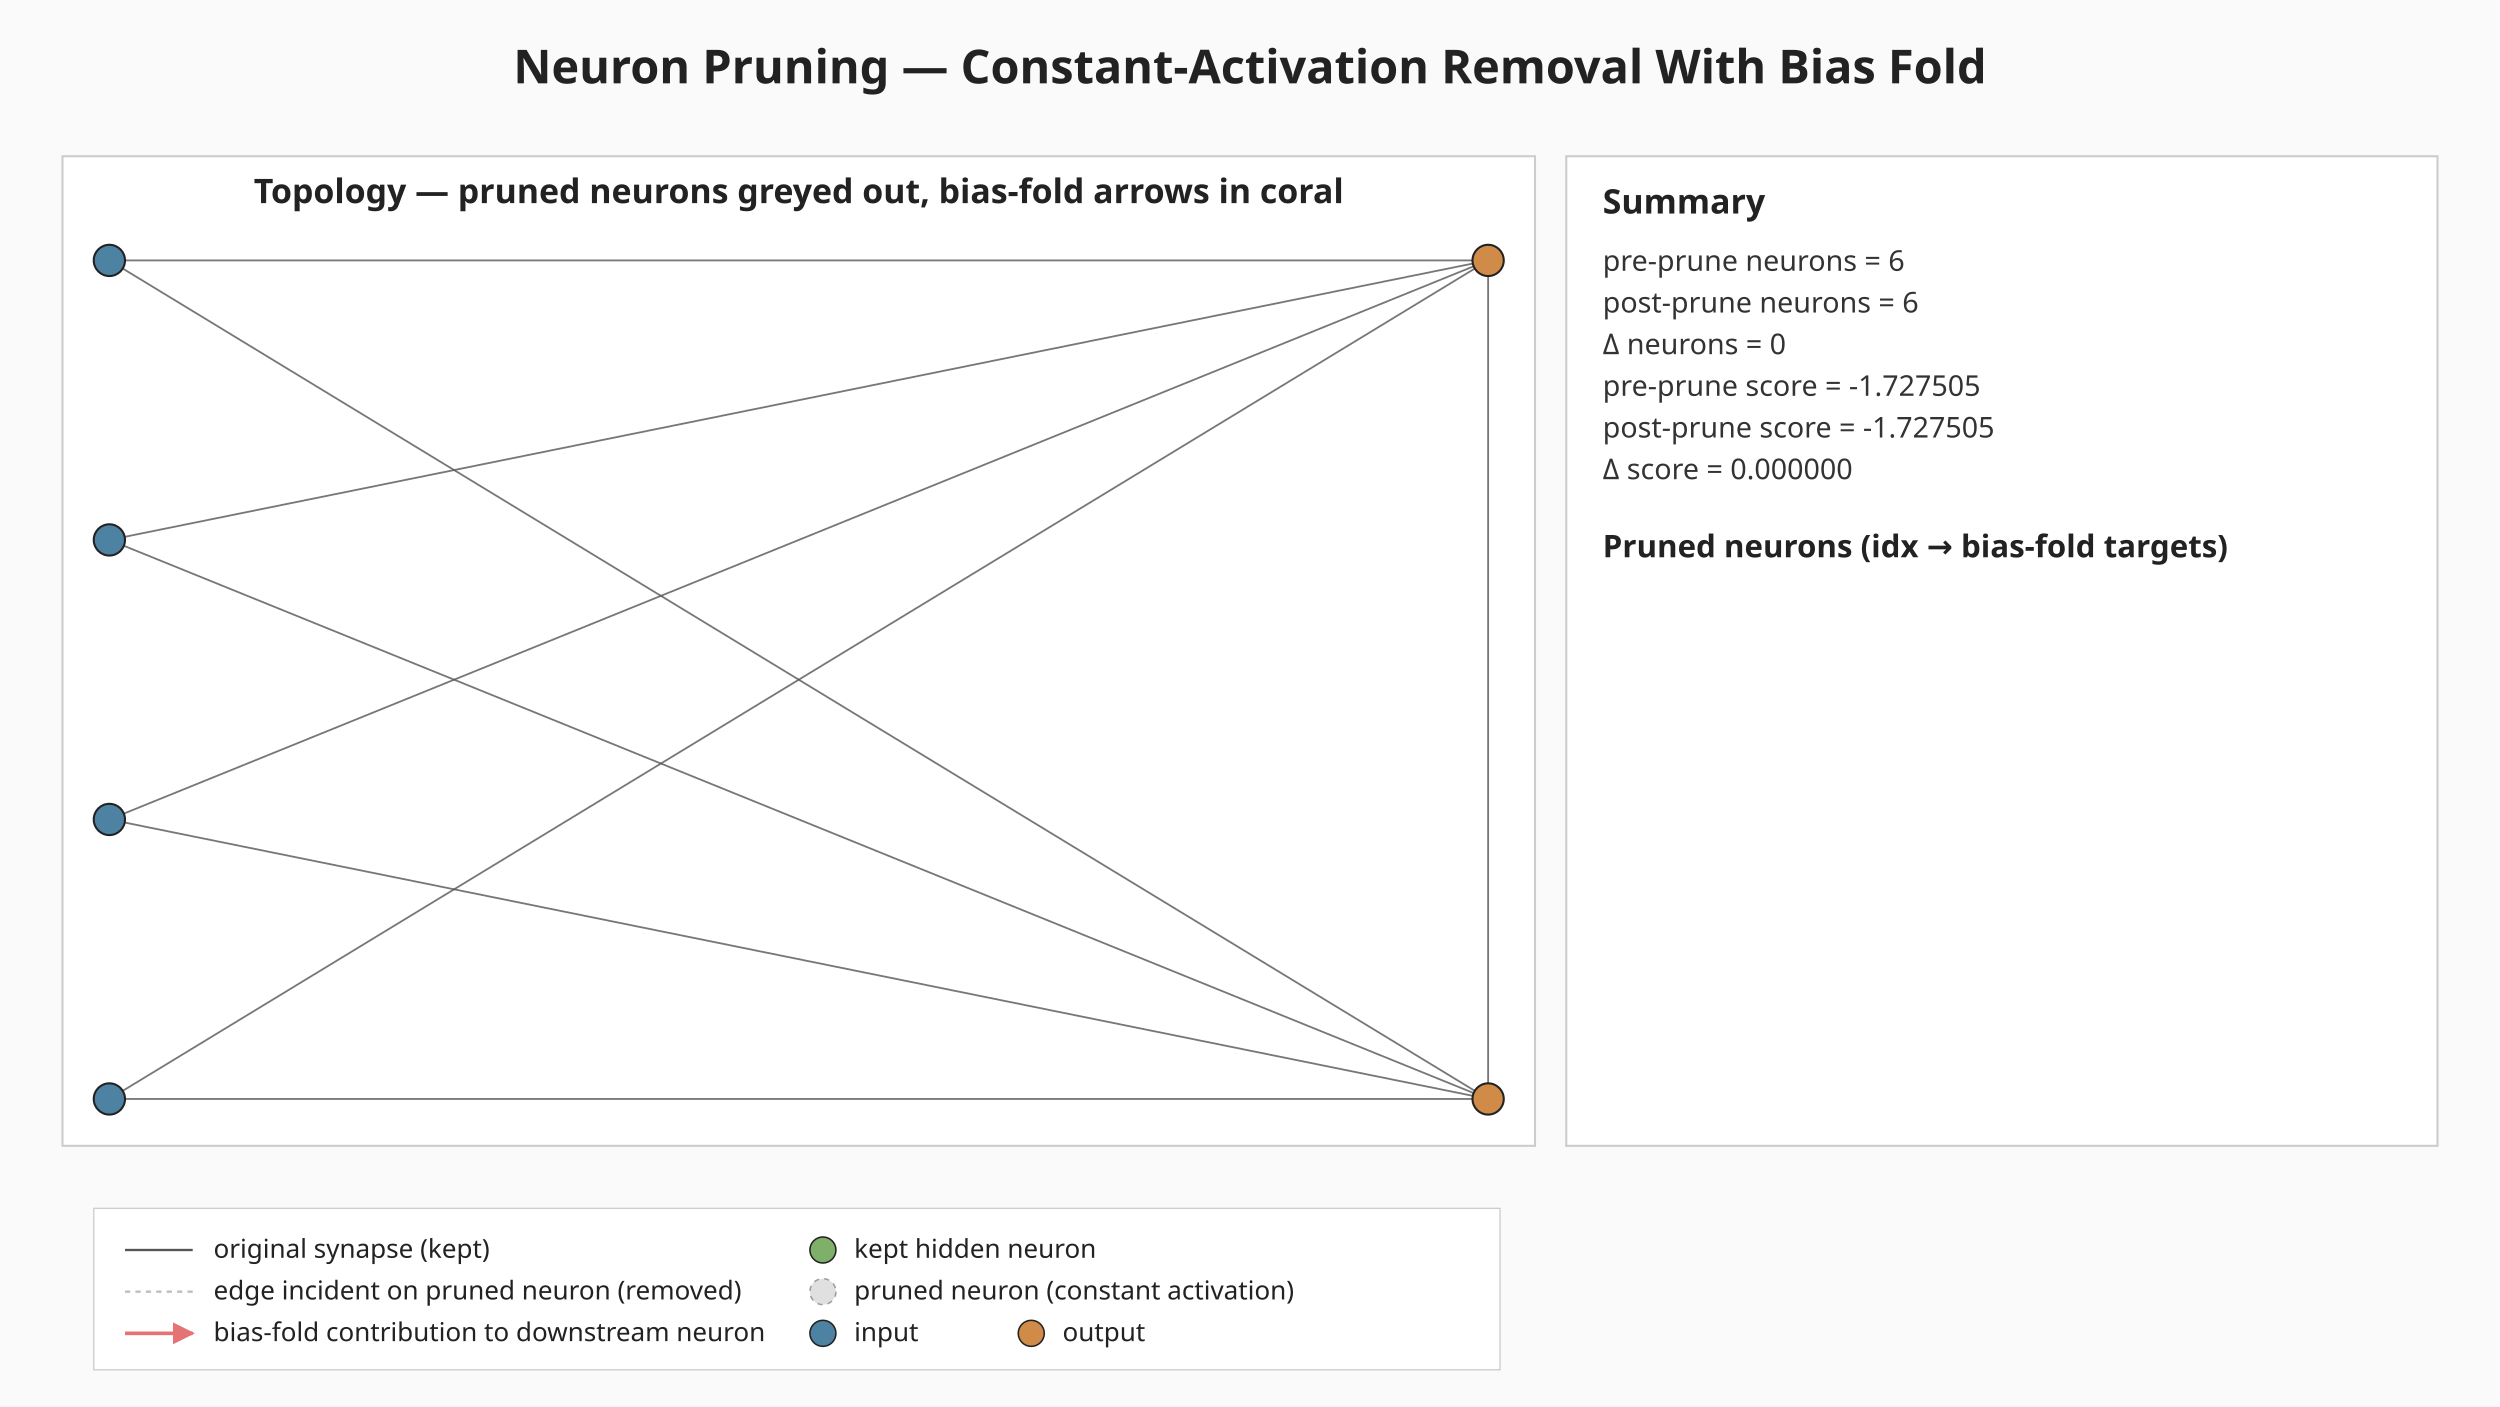
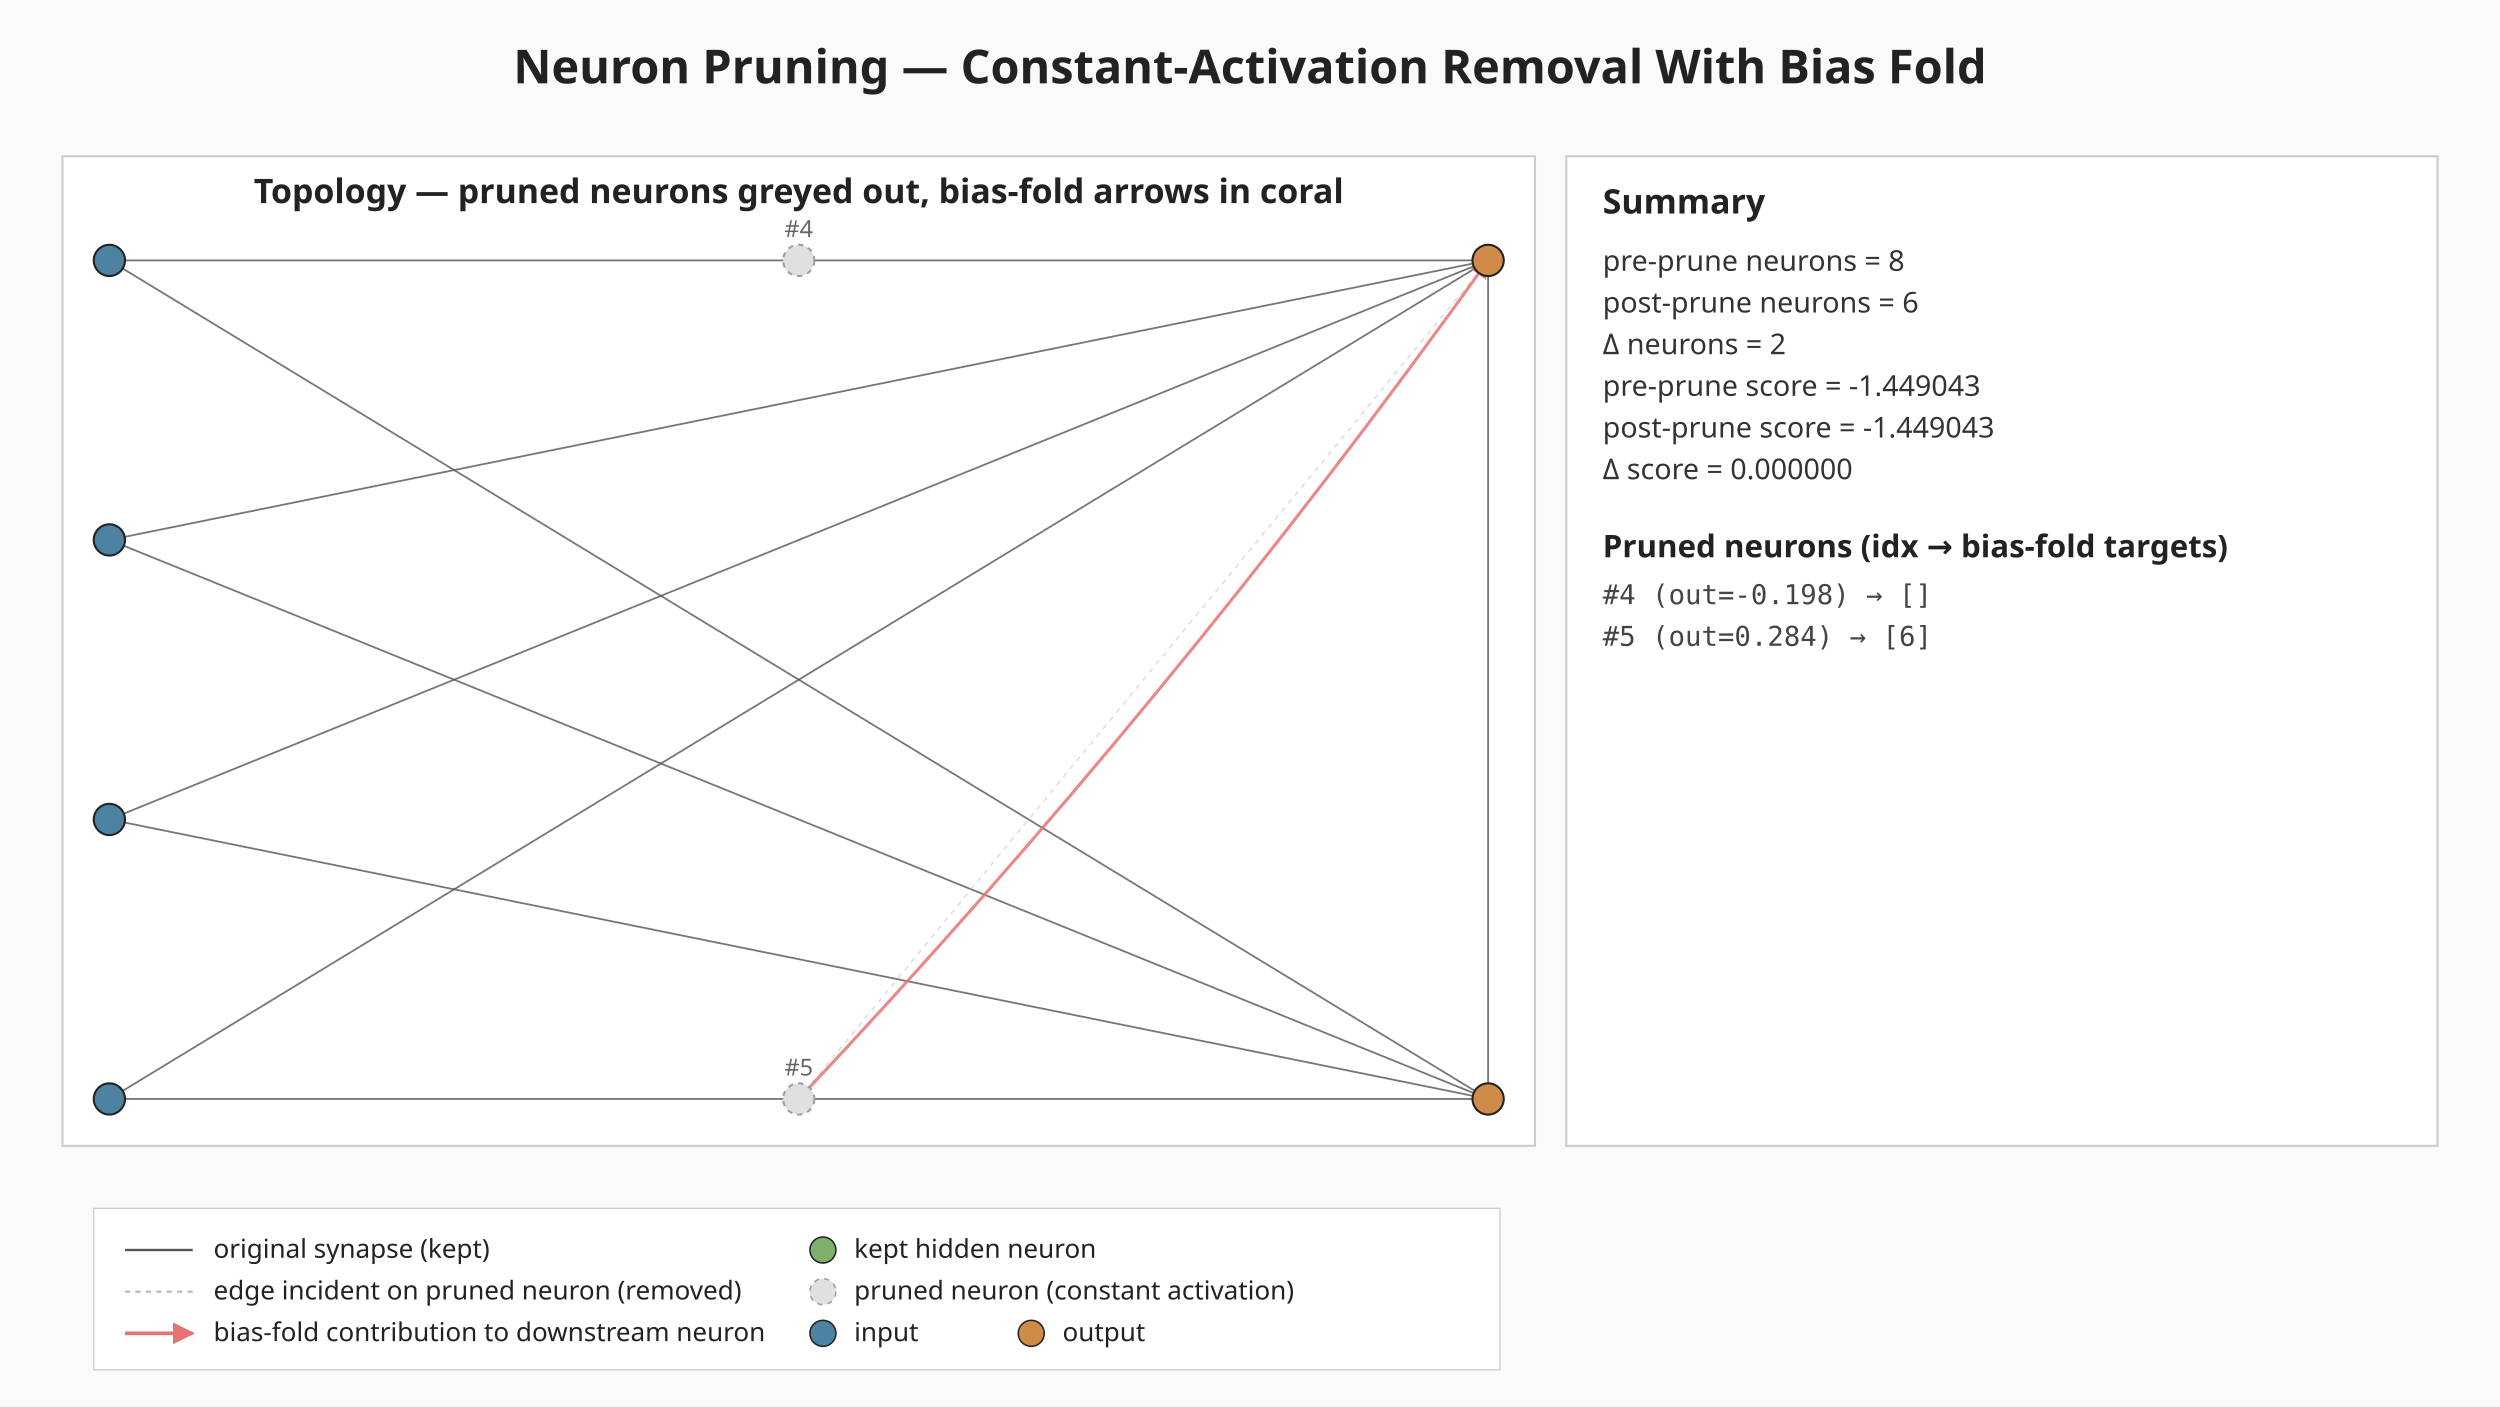
<svg xmlns="http://www.w3.org/2000/svg" viewBox="0 0 960 540" width="960" height="540" role="img" aria-label="Neuron pruning: constant-activation removal with bias fold">
  <defs>
    <marker id="bias-arrow" viewBox="0 0 10 10" refX="9" refY="5" markerWidth="6" markerHeight="6" orient="auto-start-reverse">
      <path d="M0,0 L10,5 L0,10 z" fill="#e57373" />
    </marker>
  </defs>
  <rect width="960" height="540" fill="#fafafa" />
  <text x="480" y="32" text-anchor="middle" font-family="sans-serif" font-size="18" font-weight="bold" fill="#222">Neuron Pruning — Constant-Activation Removal With Bias Fold</text>
  <g class="topology">
    <rect x="24.00" y="60.00" width="565.44" height="380.00" fill="#ffffff" stroke="#cccccc" stroke-width="0.8" />
    <text x="306.72" y="78.00" text-anchor="middle" font-family="sans-serif" font-size="13" font-weight="bold" fill="#222">Topology — pruned neurons greyed out, bias-fold arrows in coral</text>
    <line class="edge-original" x1="42.00" y1="100.00" x2="571.44" y2="100.00" stroke="#555" stroke-width="0.7" stroke-opacity="0.8" />
    <line class="edge-original" x1="42.00" y1="100.00" x2="571.44" y2="422.00" stroke="#555" stroke-width="0.7" stroke-opacity="0.8" />
    <line class="edge-original" x1="42.00" y1="207.33" x2="571.44" y2="100.00" stroke="#555" stroke-width="0.7" stroke-opacity="0.8" />
    <line class="edge-original" x1="42.00" y1="207.33" x2="571.44" y2="422.00" stroke="#555" stroke-width="0.7" stroke-opacity="0.8" />
    <line class="edge-original" x1="42.00" y1="314.67" x2="571.44" y2="100.00" stroke="#555" stroke-width="0.7" stroke-opacity="0.8" />
    <line class="edge-original" x1="42.00" y1="314.67" x2="571.44" y2="422.00" stroke="#555" stroke-width="0.7" stroke-opacity="0.8" />
    <line class="edge-original" x1="42.00" y1="422.00" x2="571.44" y2="100.00" stroke="#555" stroke-width="0.7" stroke-opacity="0.8" />
    <line class="edge-original" x1="42.00" y1="422.00" x2="571.44" y2="422.00" stroke="#555" stroke-width="0.7" stroke-opacity="0.8" />
    <line class="edge-original" x1="571.44" y1="100.00" x2="571.44" y2="422.00" stroke="#555" stroke-width="0.7" stroke-opacity="0.8" />
+     <line class="edge-pruned" x1="306.72" y1="422.00" x2="571.44" y2="100.00" stroke="#bdbdbd" stroke-width="0.6" stroke-opacity="0.5" stroke-dasharray="2 2" />
+     <path class="bias-fold" d="M306.72,422.00 Q449.89,269.89 571.44,100.00" fill="none" stroke="#e57373" stroke-width="1.2" stroke-opacity="0.85" marker-end="url(#bias-arrow)" />
    <circle class="neuron-kept" cx="42.00" cy="100.00" r="6" fill="#4d82a3" stroke="#222" stroke-width="0.8" />
    <circle class="neuron-kept" cx="42.00" cy="207.33" r="6" fill="#4d82a3" stroke="#222" stroke-width="0.8" />
    <circle class="neuron-kept" cx="42.00" cy="314.67" r="6" fill="#4d82a3" stroke="#222" stroke-width="0.8" />
    <circle class="neuron-kept" cx="42.00" cy="422.00" r="6" fill="#4d82a3" stroke="#222" stroke-width="0.8" />
+     <circle class="neuron-pruned" cx="306.72" cy="100.00" r="6" fill="#e0e0e0" stroke="#9e9e9e" stroke-width="0.8" stroke-dasharray="2 2" />
+     <circle class="neuron-pruned" cx="306.72" cy="422.00" r="6" fill="#e0e0e0" stroke="#9e9e9e" stroke-width="0.8" stroke-dasharray="2 2" />
    <circle class="neuron-kept" cx="571.44" cy="100.00" r="6" fill="#d18b48" stroke="#222" stroke-width="0.8" />
    <circle class="neuron-kept" cx="571.44" cy="422.00" r="6" fill="#d18b48" stroke="#222" stroke-width="0.8" />
+     <text x="306.72" y="91.00" text-anchor="middle" font-family="sans-serif" font-size="9" fill="#666">#4</text>
+     <text x="306.72" y="413.00" text-anchor="middle" font-family="sans-serif" font-size="9" fill="#666">#5</text>
  </g>
  <g class="summary">
    <rect x="601.44" y="60.00" width="334.56" height="380.00" fill="#ffffff" stroke="#cccccc" stroke-width="0.8" />
    <text x="615.44" y="82.00" font-family="sans-serif" font-size="13" font-weight="bold" fill="#222">Summary</text>
-     <text x="615.44" y="104.00" font-family="sans-serif" font-size="11" fill="#333">pre-prune  neurons = 6</text>
+     <text x="615.44" y="104.00" font-family="sans-serif" font-size="11" fill="#333">pre-prune  neurons = 8</text>
    <text x="615.44" y="120.00" font-family="sans-serif" font-size="11" fill="#333">post-prune neurons = 6</text>
-     <text x="615.44" y="136.00" font-family="sans-serif" font-size="11" fill="#333">Δ neurons = 0</text>
-     <text x="615.44" y="152.00" font-family="sans-serif" font-size="11" fill="#333">pre-prune  score = -1.727505</text>
-     <text x="615.44" y="168.00" font-family="sans-serif" font-size="11" fill="#333">post-prune score = -1.727505</text>
+     <text x="615.44" y="136.00" font-family="sans-serif" font-size="11" fill="#333">Δ neurons = 2</text>
+     <text x="615.44" y="152.00" font-family="sans-serif" font-size="11" fill="#333">pre-prune  score = -1.449043</text>
+     <text x="615.44" y="168.00" font-family="sans-serif" font-size="11" fill="#333">post-prune score = -1.449043</text>
    <text x="615.44" y="184.00" font-family="sans-serif" font-size="11" fill="#333">Δ score = 0.000000</text>
    <text x="615.44" y="214.00" font-family="sans-serif" font-size="12" font-weight="bold" fill="#222">Pruned neurons (idx → bias-fold targets)</text>
+     <text x="615.44" y="232.00" font-family="monospace" font-size="10.5" fill="#444">#4 (out=-0.198) → []</text>
+     <text x="615.44" y="248.00" font-family="monospace" font-size="10.5" fill="#444">#5 (out=0.284) → [6]</text>
  </g>
  <g class="legend" font-family="sans-serif" font-size="10" fill="#222">
    <rect x="36.00" y="464.00" width="540" height="62" fill="#ffffff" fill-opacity="0.92" stroke="#cccccc" stroke-width="0.5" />
    <line x1="48.00" y1="480.00" x2="74.00" y2="480.00" stroke="#555" stroke-width="0.9" />
    <text x="82.00" y="483.00">original synapse (kept)</text>
    <line x1="48.00" y1="496.00" x2="74.00" y2="496.00" stroke="#bdbdbd" stroke-width="0.9" stroke-dasharray="2 2" />
    <text x="82.00" y="499.00">edge incident on pruned neuron (removed)</text>
    <line x1="48.00" y1="512.00" x2="74.00" y2="512.00" stroke="#e57373" stroke-width="1.4" marker-end="url(#bias-arrow)" />
    <text x="82.00" y="515.00">bias-fold contribution to downstream neuron</text>
    <circle cx="316.00" cy="480.00" r="5" fill="#7fb069" stroke="#222" stroke-width="0.6" />
    <text x="328.00" y="483.00">kept hidden neuron</text>
    <circle cx="316.00" cy="496.00" r="5" fill="#e0e0e0" stroke="#9e9e9e" stroke-width="0.6" stroke-dasharray="2 2" />
    <text x="328.00" y="499.00">pruned neuron (constant activation)</text>
    <circle cx="316.00" cy="512.00" r="5" fill="#4d82a3" stroke="#222" stroke-width="0.6" />
    <text x="328.00" y="515.00">input</text>
    <circle cx="396.00" cy="512.00" r="5" fill="#d18b48" stroke="#222" stroke-width="0.6" />
    <text x="408.00" y="515.00">output</text>
  </g>
</svg>
